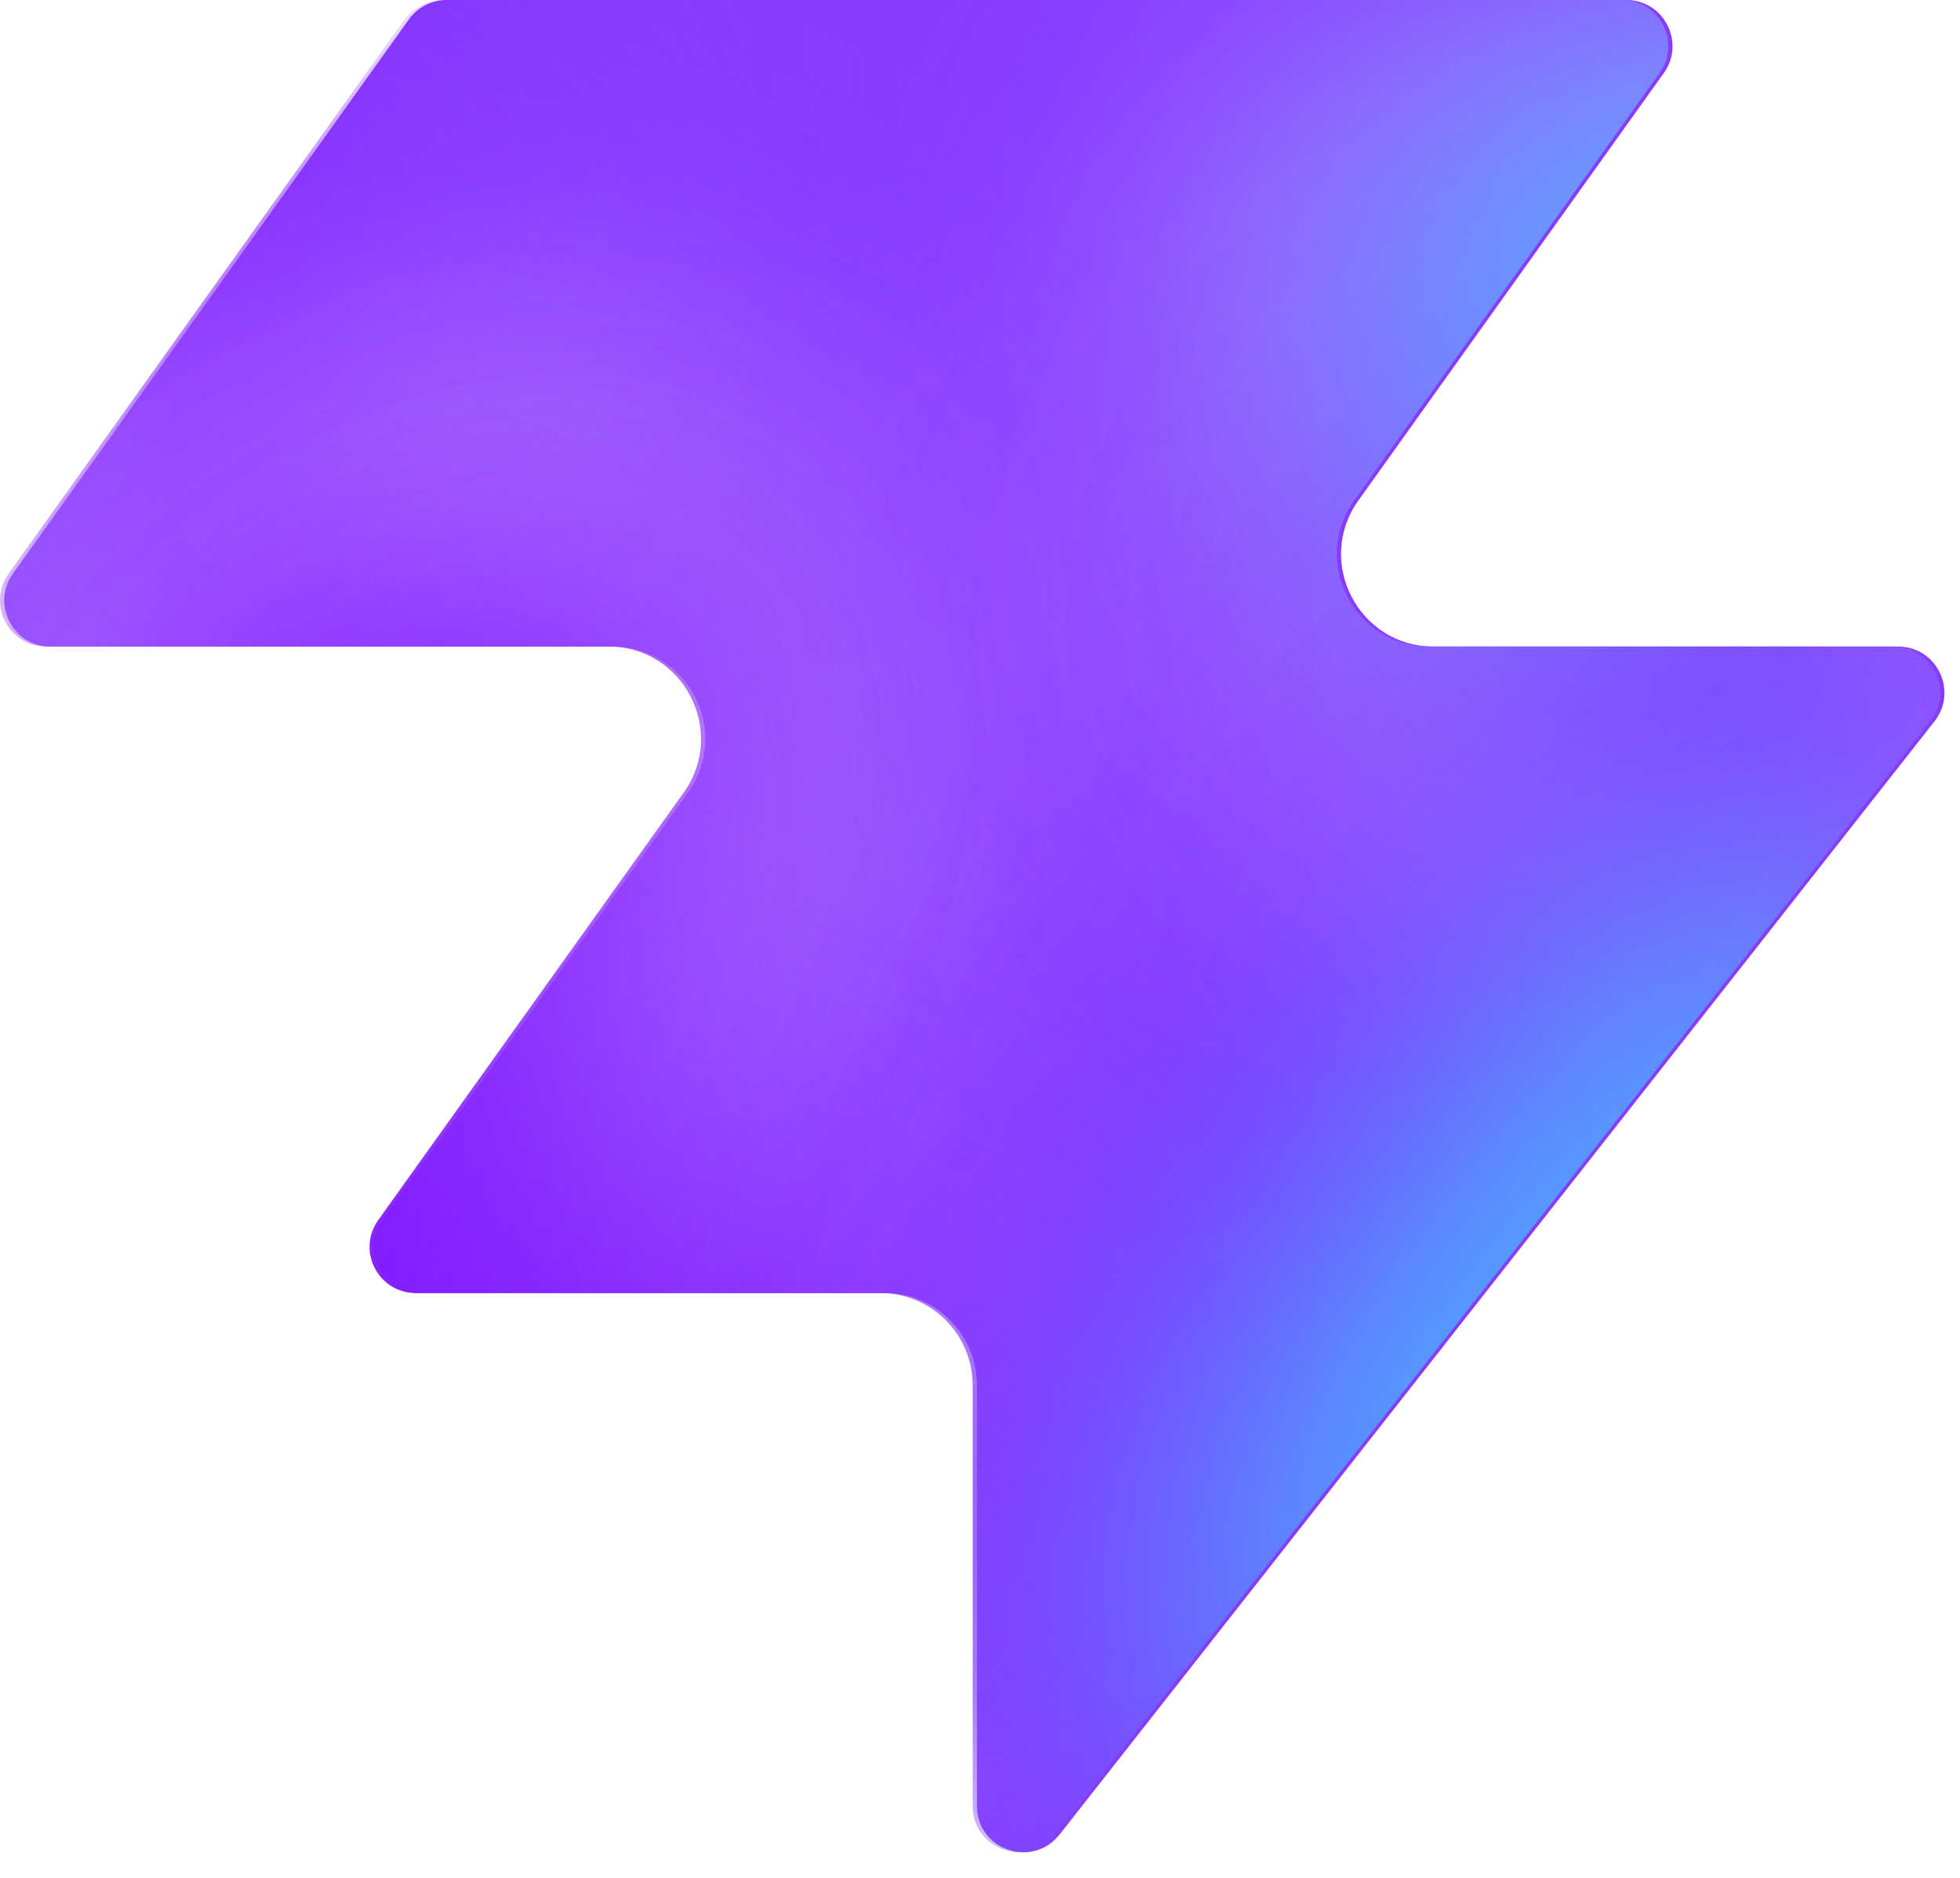
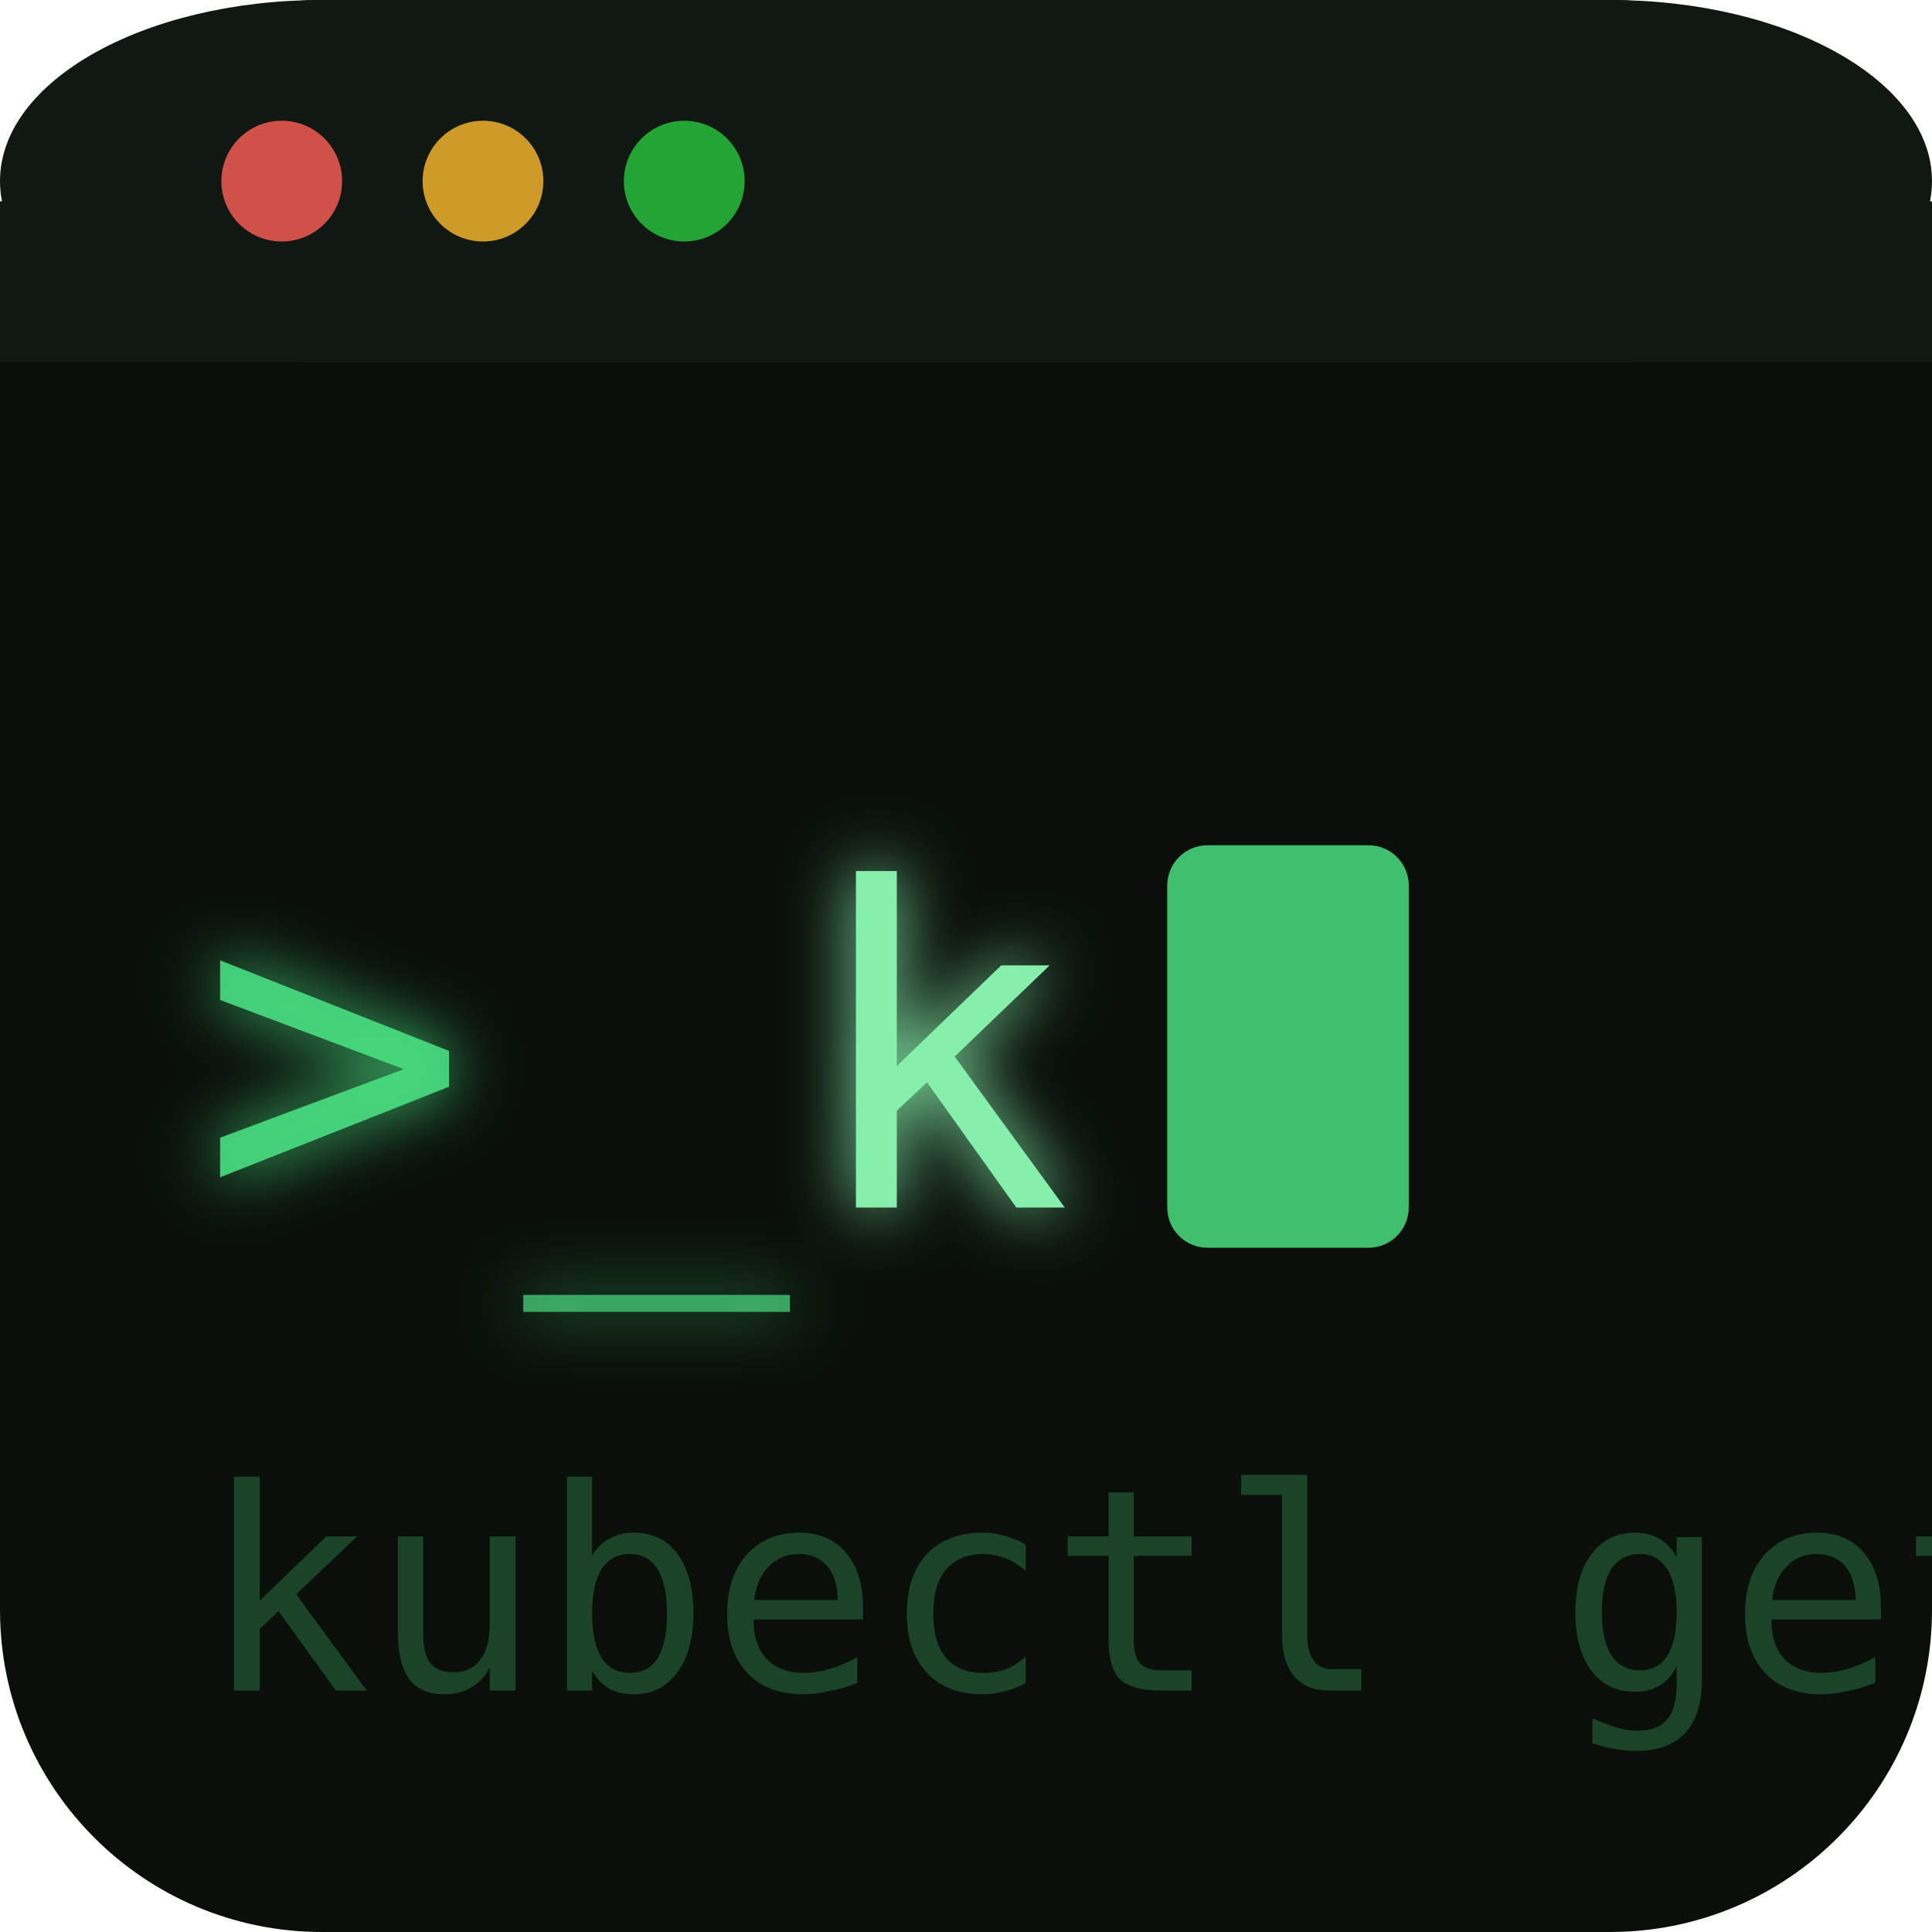
- <svg xmlns="http://www.w3.org/2000/svg" width="48" height="46" fill="none" viewBox="0 0 48 46">
-   <path fill="#863bff" d="M25.946 44.938c-.664.845-2.021.375-2.021-.698V33.937a2.26 2.26 0 0 0-2.262-2.262H10.287c-.92 0-1.456-1.04-.92-1.788l7.48-10.471c1.07-1.497 0-3.578-1.842-3.578H1.237c-.92 0-1.456-1.04-.92-1.788L10.013.474c.214-.297.556-.474.92-.474h28.894c.92 0 1.456 1.04.92 1.788l-7.48 10.471c-1.07 1.498 0 3.579 1.842 3.579h11.377c.943 0 1.473 1.088.89 1.83L25.947 44.94z" style="fill:#863bff;fill:color(display-p3 .525 .23 1);fill-opacity:1" />
-   <mask id="a" width="48" height="46" x="0" y="0" maskUnits="userSpaceOnUse" style="mask-type:alpha">
-     <path fill="#000" d="M25.842 44.938c-.664.844-2.021.375-2.021-.698V33.937a2.26 2.26 0 0 0-2.262-2.262H10.183c-.92 0-1.456-1.04-.92-1.788l7.48-10.471c1.07-1.498 0-3.579-1.842-3.579H1.133c-.92 0-1.456-1.04-.92-1.787L9.91.473c.214-.297.556-.474.92-.474h28.894c.92 0 1.456 1.04.92 1.788l-7.48 10.471c-1.07 1.498 0 3.578 1.842 3.578h11.377c.943 0 1.473 1.088.89 1.832L25.843 44.94z" style="fill:#000;fill-opacity:1" />
-   </mask>
-   <g mask="url(#a)">
-     <g filter="url(#b)">
-       <ellipse cx="5.508" cy="14.704" fill="#ede6ff" rx="5.508" ry="14.704" style="fill:#ede6ff;fill:color(display-p3 .927 .903 1);fill-opacity:1" transform="matrix(.00324 1 1 -.00324 -4.47 31.516)" />
-     </g>
-     <g filter="url(#c)">
-       <ellipse cx="10.399" cy="29.851" fill="#ede6ff" rx="10.399" ry="29.851" style="fill:#ede6ff;fill:color(display-p3 .927 .903 1);fill-opacity:1" transform="matrix(.00324 1 1 -.00324 -39.328 7.883)" />
-     </g>
-     <g filter="url(#d)">
-       <ellipse cx="5.508" cy="30.487" fill="#7e14ff" rx="5.508" ry="30.487" style="fill:#7e14ff;fill:color(display-p3 .492 .077 1);fill-opacity:1" transform="rotate(89.814 -25.913 -14.639)scale(1 -1)" />
-     </g>
-     <g filter="url(#e)">
-       <ellipse cx="5.508" cy="30.599" fill="#7e14ff" rx="5.508" ry="30.599" style="fill:#7e14ff;fill:color(display-p3 .492 .077 1);fill-opacity:1" transform="rotate(89.814 -32.644 -3.334)scale(1 -1)" />
-     </g>
-     <g filter="url(#f)">
-       <ellipse cx="5.508" cy="30.599" fill="#7e14ff" rx="5.508" ry="30.599" style="fill:#7e14ff;fill:color(display-p3 .492 .077 1);fill-opacity:1" transform="matrix(.00324 1 1 -.00324 -34.34 30.47)" />
-     </g>
-     <g filter="url(#g)">
-       <ellipse cx="14.072" cy="22.078" fill="#ede6ff" rx="14.072" ry="22.078" style="fill:#ede6ff;fill:color(display-p3 .927 .903 1);fill-opacity:1" transform="rotate(93.35 24.506 48.493)scale(-1 1)" />
-     </g>
-     <g filter="url(#h)">
-       <ellipse cx="3.47" cy="21.501" fill="#7e14ff" rx="3.47" ry="21.501" style="fill:#7e14ff;fill:color(display-p3 .492 .077 1);fill-opacity:1" transform="rotate(89.009 28.708 47.59)scale(-1 1)" />
-     </g>
-     <g filter="url(#i)">
-       <ellipse cx="3.47" cy="21.501" fill="#7e14ff" rx="3.47" ry="21.501" style="fill:#7e14ff;fill:color(display-p3 .492 .077 1);fill-opacity:1" transform="rotate(89.009 28.708 47.59)scale(-1 1)" />
-     </g>
-     <g filter="url(#j)">
-       <ellipse cx=".387" cy="8.972" fill="#7e14ff" rx="4.407" ry="29.108" style="fill:#7e14ff;fill:color(display-p3 .492 .077 1);fill-opacity:1" transform="rotate(39.51 .387 8.972)" />
-     </g>
-     <g filter="url(#k)">
-       <ellipse cx="47.523" cy="-6.092" fill="#7e14ff" rx="4.407" ry="29.108" style="fill:#7e14ff;fill:color(display-p3 .492 .077 1);fill-opacity:1" transform="rotate(37.892 47.523 -6.092)" />
-     </g>
-     <g filter="url(#l)">
-       <ellipse cx="41.412" cy="6.333" fill="#47bfff" rx="5.971" ry="9.665" style="fill:#47bfff;fill:color(display-p3 .28 .748 1);fill-opacity:1" transform="rotate(37.892 41.412 6.333)" />
-     </g>
-     <g filter="url(#m)">
-       <ellipse cx="-1.879" cy="38.332" fill="#7e14ff" rx="4.407" ry="29.108" style="fill:#7e14ff;fill:color(display-p3 .492 .077 1);fill-opacity:1" transform="rotate(37.892 -1.88 38.332)" />
-     </g>
-     <g filter="url(#n)">
-       <ellipse cx="-1.879" cy="38.332" fill="#7e14ff" rx="4.407" ry="29.108" style="fill:#7e14ff;fill:color(display-p3 .492 .077 1);fill-opacity:1" transform="rotate(37.892 -1.88 38.332)" />
-     </g>
-     <g filter="url(#o)">
-       <ellipse cx="35.651" cy="29.907" fill="#7e14ff" rx="4.407" ry="29.108" style="fill:#7e14ff;fill:color(display-p3 .492 .077 1);fill-opacity:1" transform="rotate(37.892 35.651 29.907)" />
-     </g>
-     <g filter="url(#p)">
-       <ellipse cx="38.418" cy="32.4" fill="#47bfff" rx="5.971" ry="15.297" style="fill:#47bfff;fill:color(display-p3 .28 .748 1);fill-opacity:1" transform="rotate(37.892 38.418 32.4)" />
-     </g>
-   </g>
+ <svg xmlns="http://www.w3.org/2000/svg" width="48" height="48" viewBox="0 0 48 48" fill="none">
  <defs>
-     <filter id="b" width="60.045" height="41.654" x="-19.77" y="16.149" color-interpolation-filters="sRGB" filterUnits="userSpaceOnUse">
-       <feFlood flood-opacity="0" result="BackgroundImageFix" />
-       <feBlend in="SourceGraphic" in2="BackgroundImageFix" result="shape" />
-       <feGaussianBlur result="effect1_foregroundBlur_2002_17158" stdDeviation="7.659" />
-     </filter>
-     <filter id="c" width="90.34" height="51.437" x="-54.613" y="-7.533" color-interpolation-filters="sRGB" filterUnits="userSpaceOnUse">
-       <feFlood flood-opacity="0" result="BackgroundImageFix" />
-       <feBlend in="SourceGraphic" in2="BackgroundImageFix" result="shape" />
-       <feGaussianBlur result="effect1_foregroundBlur_2002_17158" stdDeviation="7.659" />
-     </filter>
-     <filter id="d" width="79.355" height="29.4" x="-49.64" y="2.03" color-interpolation-filters="sRGB" filterUnits="userSpaceOnUse">
-       <feFlood flood-opacity="0" result="BackgroundImageFix" />
-       <feBlend in="SourceGraphic" in2="BackgroundImageFix" result="shape" />
-       <feGaussianBlur result="effect1_foregroundBlur_2002_17158" stdDeviation="4.596" />
-     </filter>
-     <filter id="e" width="79.579" height="29.4" x="-45.045" y="20.029" color-interpolation-filters="sRGB" filterUnits="userSpaceOnUse">
-       <feFlood flood-opacity="0" result="BackgroundImageFix" />
-       <feBlend in="SourceGraphic" in2="BackgroundImageFix" result="shape" />
-       <feGaussianBlur result="effect1_foregroundBlur_2002_17158" stdDeviation="4.596" />
-     </filter>
-     <filter id="f" width="79.579" height="29.4" x="-43.513" y="21.178" color-interpolation-filters="sRGB" filterUnits="userSpaceOnUse">
-       <feFlood flood-opacity="0" result="BackgroundImageFix" />
-       <feBlend in="SourceGraphic" in2="BackgroundImageFix" result="shape" />
-       <feGaussianBlur result="effect1_foregroundBlur_2002_17158" stdDeviation="4.596" />
-     </filter>
-     <filter id="g" width="74.749" height="58.852" x="15.756" y="-17.901" color-interpolation-filters="sRGB" filterUnits="userSpaceOnUse">
-       <feFlood flood-opacity="0" result="BackgroundImageFix" />
-       <feBlend in="SourceGraphic" in2="BackgroundImageFix" result="shape" />
-       <feGaussianBlur result="effect1_foregroundBlur_2002_17158" stdDeviation="7.659" />
-     </filter>
-     <filter id="h" width="61.377" height="25.362" x="23.548" y="2.284" color-interpolation-filters="sRGB" filterUnits="userSpaceOnUse">
-       <feFlood flood-opacity="0" result="BackgroundImageFix" />
-       <feBlend in="SourceGraphic" in2="BackgroundImageFix" result="shape" />
-       <feGaussianBlur result="effect1_foregroundBlur_2002_17158" stdDeviation="4.596" />
-     </filter>
-     <filter id="i" width="61.377" height="25.362" x="23.548" y="2.284" color-interpolation-filters="sRGB" filterUnits="userSpaceOnUse">
-       <feFlood flood-opacity="0" result="BackgroundImageFix" />
-       <feBlend in="SourceGraphic" in2="BackgroundImageFix" result="shape" />
-       <feGaussianBlur result="effect1_foregroundBlur_2002_17158" stdDeviation="4.596" />
-     </filter>
-     <filter id="j" width="56.045" height="63.649" x="-27.636" y="-22.853" color-interpolation-filters="sRGB" filterUnits="userSpaceOnUse">
-       <feFlood flood-opacity="0" result="BackgroundImageFix" />
-       <feBlend in="SourceGraphic" in2="BackgroundImageFix" result="shape" />
-       <feGaussianBlur result="effect1_foregroundBlur_2002_17158" stdDeviation="4.596" />
-     </filter>
-     <filter id="k" width="54.814" height="64.646" x="20.116" y="-38.415" color-interpolation-filters="sRGB" filterUnits="userSpaceOnUse">
-       <feFlood flood-opacity="0" result="BackgroundImageFix" />
-       <feBlend in="SourceGraphic" in2="BackgroundImageFix" result="shape" />
-       <feGaussianBlur result="effect1_foregroundBlur_2002_17158" stdDeviation="4.596" />
-     </filter>
-     <filter id="l" width="33.541" height="35.313" x="24.641" y="-11.323" color-interpolation-filters="sRGB" filterUnits="userSpaceOnUse">
-       <feFlood flood-opacity="0" result="BackgroundImageFix" />
-       <feBlend in="SourceGraphic" in2="BackgroundImageFix" result="shape" />
-       <feGaussianBlur result="effect1_foregroundBlur_2002_17158" stdDeviation="4.596" />
-     </filter>
-     <filter id="m" width="54.814" height="64.646" x="-29.286" y="6.009" color-interpolation-filters="sRGB" filterUnits="userSpaceOnUse">
-       <feFlood flood-opacity="0" result="BackgroundImageFix" />
-       <feBlend in="SourceGraphic" in2="BackgroundImageFix" result="shape" />
-       <feGaussianBlur result="effect1_foregroundBlur_2002_17158" stdDeviation="4.596" />
-     </filter>
-     <filter id="n" width="54.814" height="64.646" x="-29.286" y="6.009" color-interpolation-filters="sRGB" filterUnits="userSpaceOnUse">
-       <feFlood flood-opacity="0" result="BackgroundImageFix" />
-       <feBlend in="SourceGraphic" in2="BackgroundImageFix" result="shape" />
-       <feGaussianBlur result="effect1_foregroundBlur_2002_17158" stdDeviation="4.596" />
-     </filter>
-     <filter id="o" width="54.814" height="64.646" x="8.244" y="-2.416" color-interpolation-filters="sRGB" filterUnits="userSpaceOnUse">
-       <feFlood flood-opacity="0" result="BackgroundImageFix" />
-       <feBlend in="SourceGraphic" in2="BackgroundImageFix" result="shape" />
-       <feGaussianBlur result="effect1_foregroundBlur_2002_17158" stdDeviation="4.596" />
-     </filter>
-     <filter id="p" width="39.409" height="43.623" x="18.713" y="10.588" color-interpolation-filters="sRGB" filterUnits="userSpaceOnUse">
-       <feFlood flood-opacity="0" result="BackgroundImageFix" />
-       <feBlend in="SourceGraphic" in2="BackgroundImageFix" result="shape" />
-       <feGaussianBlur result="effect1_foregroundBlur_2002_17158" stdDeviation="4.596" />
+     <filter id="glow" x="-30%" y="-30%" width="160%" height="160%">
+       <feGaussianBlur in="SourceGraphic" stdDeviation="0.8" result="blur" />
+       <feMerge>
+         <feMergeNode in="blur" />
+         <feMergeNode in="SourceGraphic" />
+       </feMerge>
    </filter>
  </defs>
+   <rect width="48" height="48" rx="8" fill="#0a0f0a" />
+   <rect width="48" height="48" rx="8" fill="url(#scan)" opacity="0.04" />
+   <rect width="48" height="9" rx="8" fill="#111811" />
+   <rect y="5" width="48" height="4" fill="#111811" />
+   <circle cx="7" cy="4.5" r="1.5" fill="#ff5f57" opacity="0.8" />
+   <circle cx="12" cy="4.5" r="1.5" fill="#febc2e" opacity="0.8" />
+   <circle cx="17" cy="4.5" r="1.5" fill="#28c840" opacity="0.8" />
+   <g filter="url(#glow)" fill="#4ade80" font-family="monospace">
+     <text x="5" y="30" font-size="11" fill="#4ade80" opacity="0.9">&gt;</text>
+     <text x="13" y="30" font-size="11" fill="#4ade80" opacity="0.7">_</text>
+     <text x="20" y="30" font-size="11" fill="#86efac">k</text>
+   </g>
+   <rect x="29" y="21" width="6" height="10" rx="1" fill="#4ade80" opacity="0.85" />
+   <text x="5" y="42" font-size="7" fill="#4ade80" opacity="0.25" font-family="monospace">kubectl get pods</text>
</svg>
